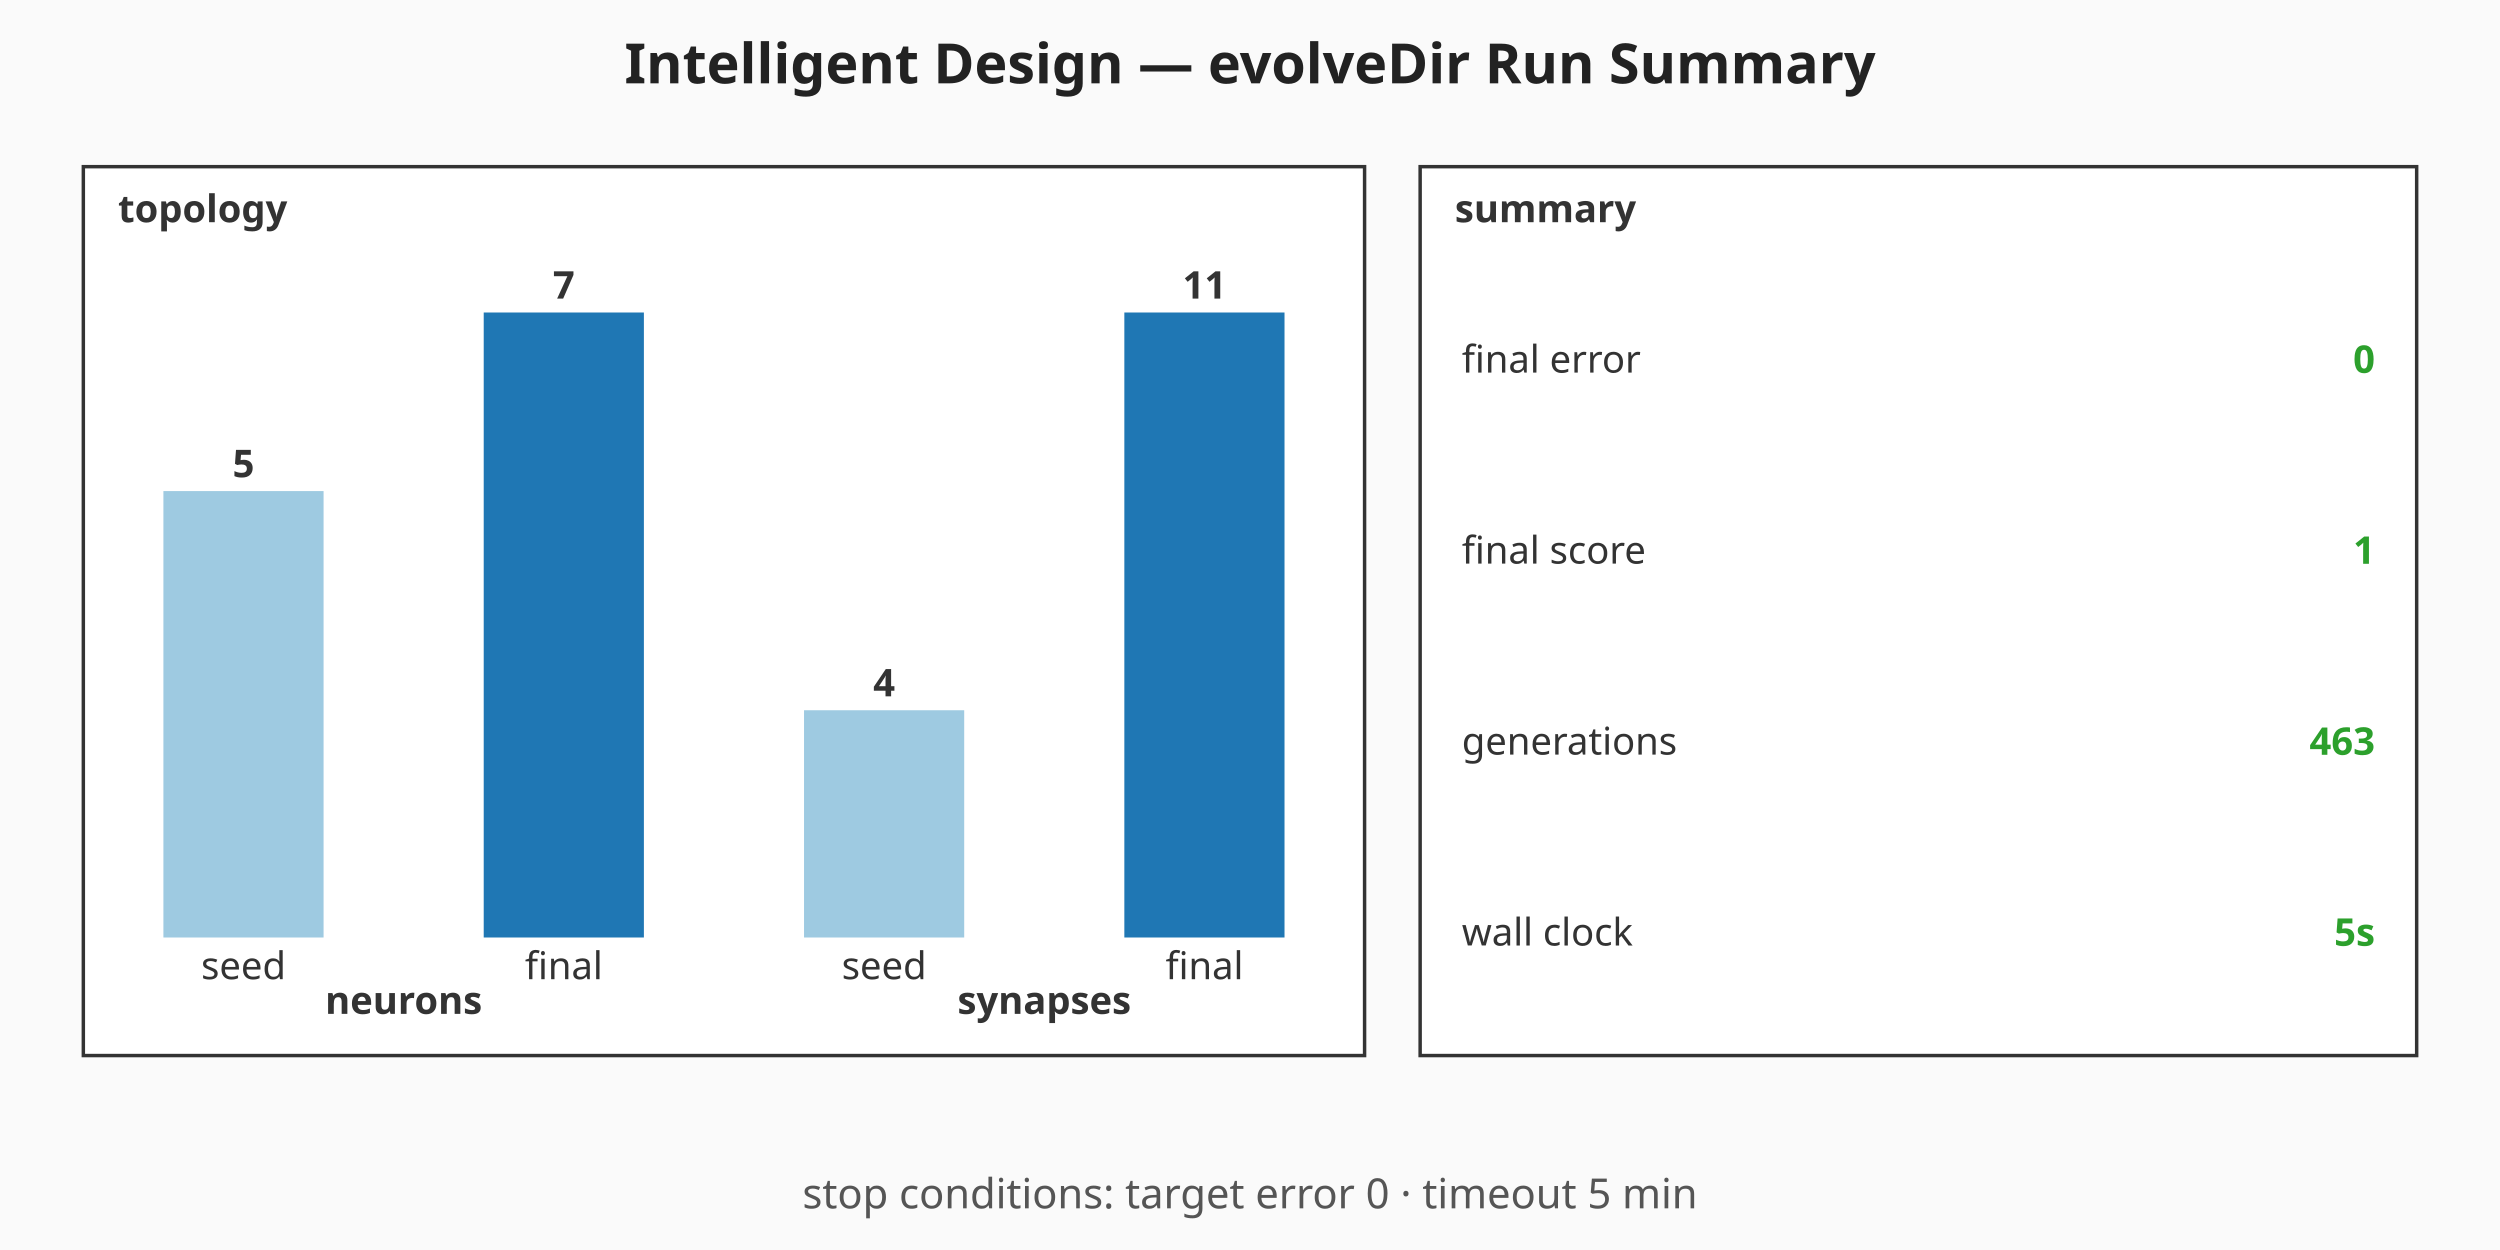
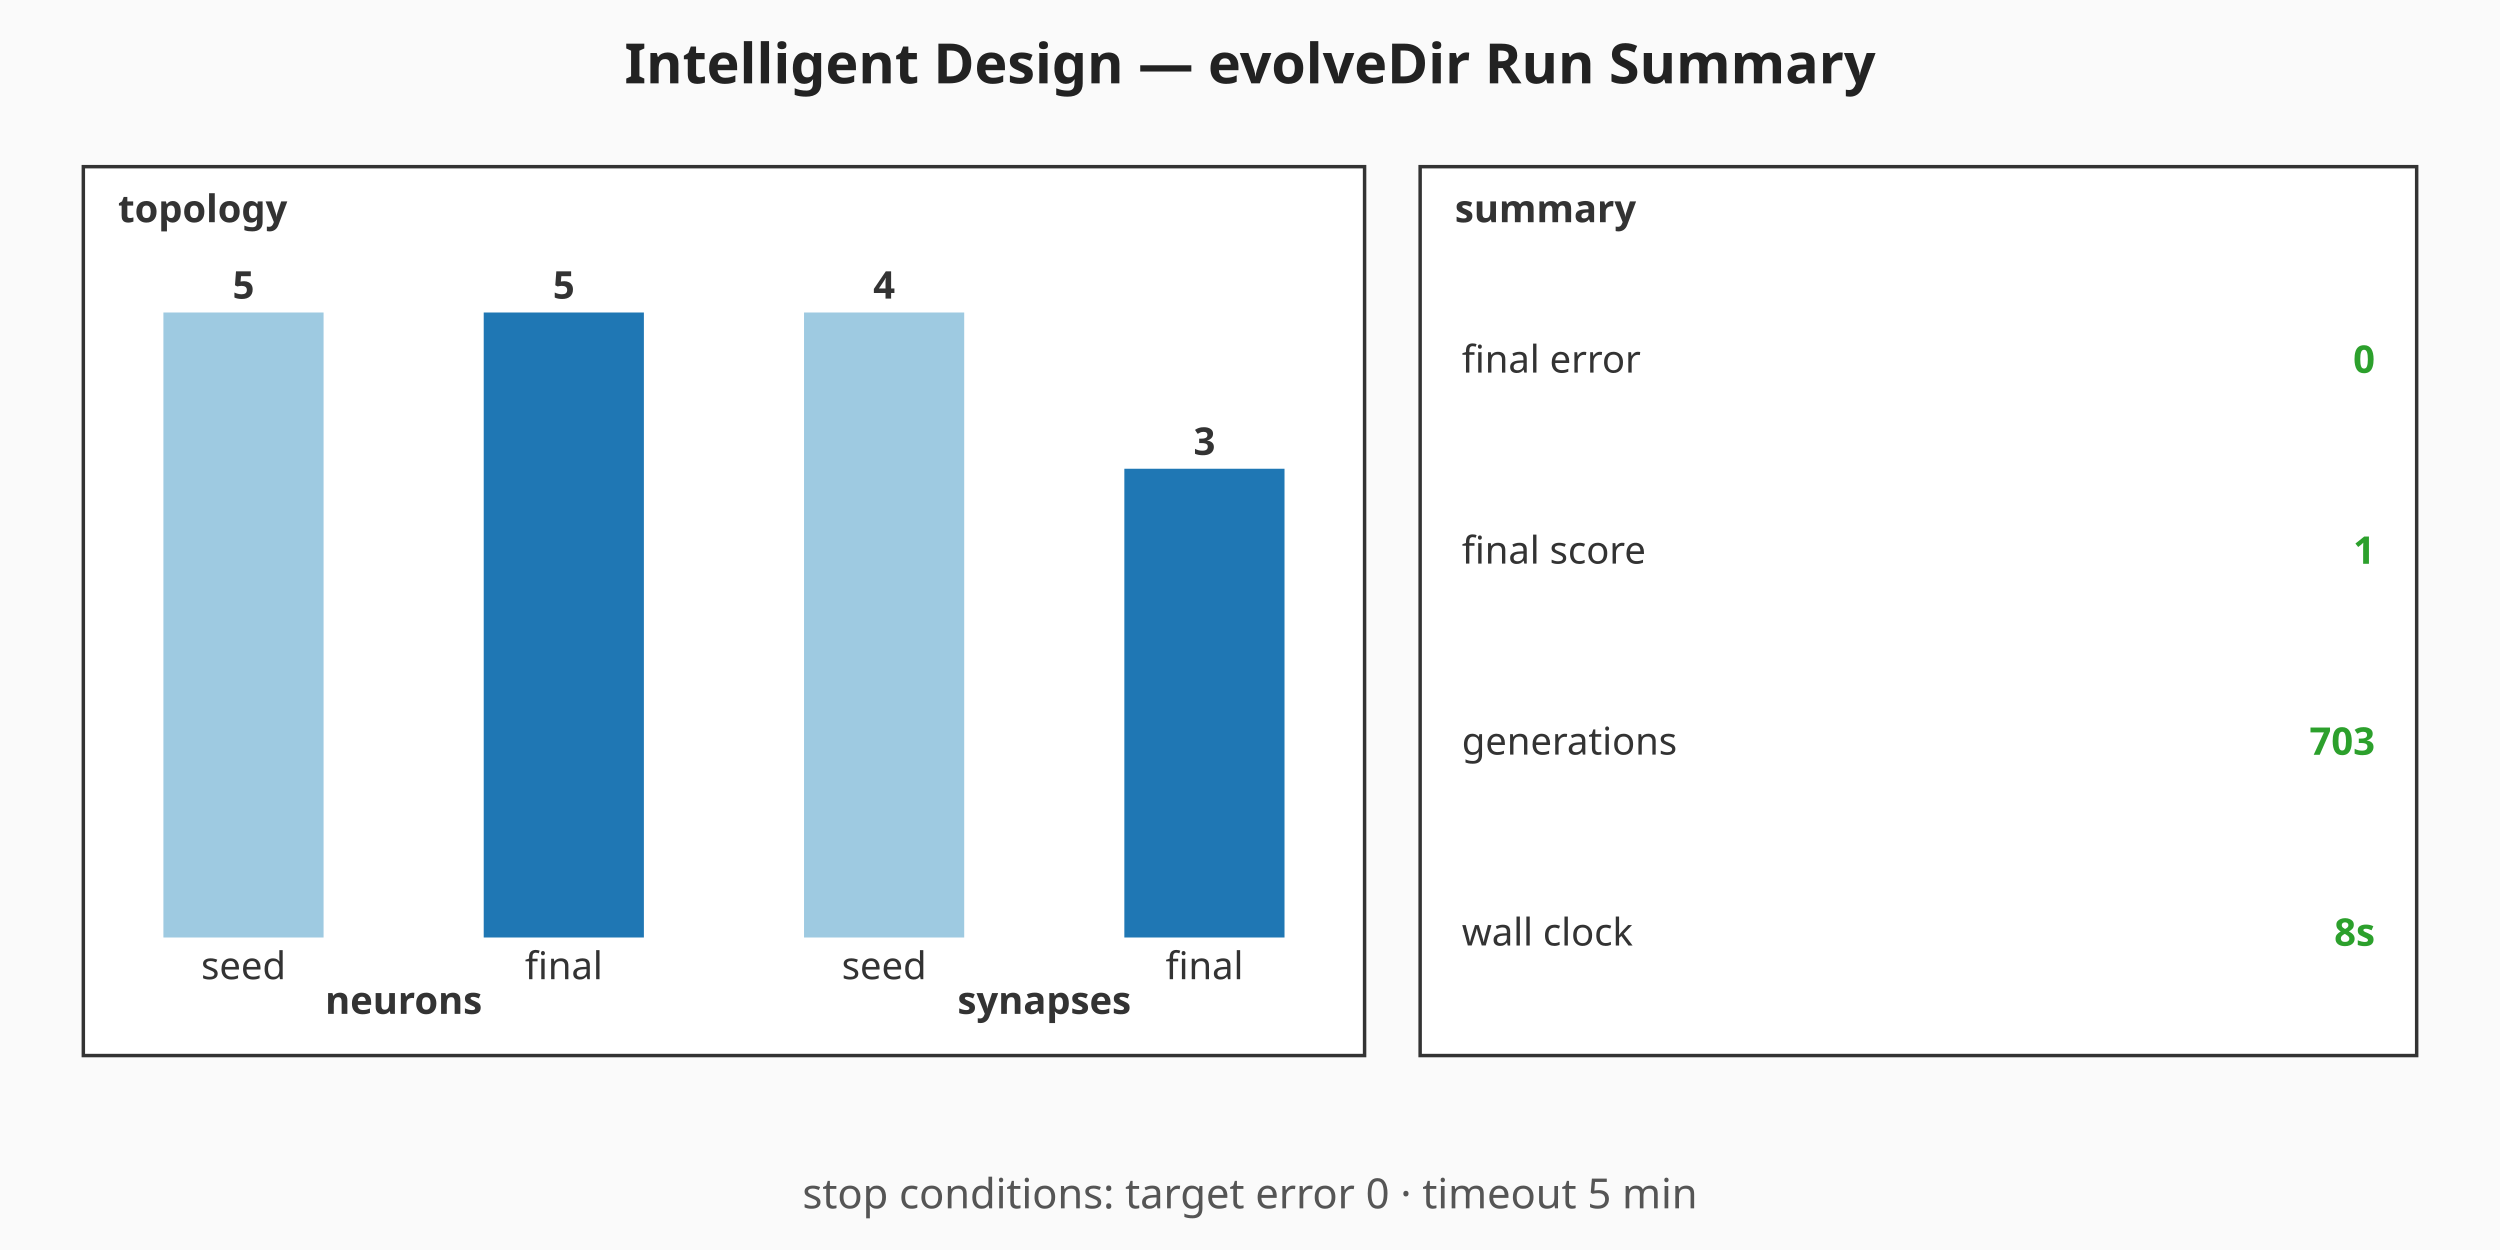
<svg xmlns="http://www.w3.org/2000/svg" viewBox="0 0 720 360" width="720" height="360" role="img" aria-label="Intelligent Design — evolveDir Run Summary summary chart">
  <rect width="720" height="360" fill="#fafafa" />
  <text x="360" y="24" text-anchor="middle" font-family="sans-serif" font-size="16" font-weight="bold" fill="#222">Intelligent Design — evolveDir Run Summary</text>
  <g class="topology" font-family="sans-serif" font-size="11" fill="#333">
    <rect x="24" y="48" width="369" height="256" fill="#ffffff" stroke="#333" stroke-width="1" />
    <text x="34" y="64" font-weight="bold">topology</text>
-     <rect class="topo-bar topo-bar-seed-neurons" x="47.06" y="141.43" width="46.13" height="128.57" fill="#9ecae1" />
-     <text x="70.13" y="137.43" text-anchor="middle" font-weight="bold">5</text>
+     <rect class="topo-bar topo-bar-seed-neurons" x="47.06" y="90" width="46.13" height="180" fill="#9ecae1" />
+     <text x="70.13" y="86" text-anchor="middle" font-weight="bold">5</text>
    <text x="70.13" y="282" text-anchor="middle">seed</text>
    <rect class="topo-bar topo-bar-final-neurons" x="139.31" y="90" width="46.13" height="180" fill="#1f77b4" />
-     <text x="162.38" y="86" text-anchor="middle" font-weight="bold">7</text>
+     <text x="162.38" y="86" text-anchor="middle" font-weight="bold">5</text>
    <text x="162.38" y="282" text-anchor="middle">final</text>
    <text x="116.25" y="292" text-anchor="middle" font-weight="bold">neurons</text>
-     <rect class="topo-bar topo-bar-seed-synapses" x="231.56" y="204.55" width="46.13" height="65.45" fill="#9ecae1" />
-     <text x="254.63" y="200.55" text-anchor="middle" font-weight="bold">4</text>
+     <rect class="topo-bar topo-bar-seed-synapses" x="231.56" y="90" width="46.13" height="180" fill="#9ecae1" />
+     <text x="254.63" y="86" text-anchor="middle" font-weight="bold">4</text>
    <text x="254.63" y="282" text-anchor="middle">seed</text>
-     <rect class="topo-bar topo-bar-final-synapses" x="323.81" y="90" width="46.13" height="180" fill="#1f77b4" />
-     <text x="346.88" y="86" text-anchor="middle" font-weight="bold">11</text>
+     <rect class="topo-bar topo-bar-final-synapses" x="323.81" y="135" width="46.13" height="135" fill="#1f77b4" />
+     <text x="346.88" y="131" text-anchor="middle" font-weight="bold">3</text>
    <text x="346.88" y="282" text-anchor="middle">final</text>
    <text x="300.75" y="292" text-anchor="middle" font-weight="bold">synapses</text>
  </g>
  <g class="callouts" font-family="sans-serif" font-size="11" fill="#333">
    <rect x="409" y="48" width="287" height="256" fill="#ffffff" stroke="#333" stroke-width="1" />
    <text x="419" y="64" font-weight="bold">summary</text>
    <text class="callout-label" x="421" y="103.5" dominant-baseline="middle">final error</text>
    <text class="callout-value" x="684" y="103.5" text-anchor="end" dominant-baseline="middle" font-weight="bold" fill="#2ca02c">0</text>
    <text class="callout-label" x="421" y="158.5" dominant-baseline="middle">final score</text>
    <text class="callout-value" x="684" y="158.5" text-anchor="end" dominant-baseline="middle" font-weight="bold" fill="#2ca02c">1</text>
    <text class="callout-label" x="421" y="213.5" dominant-baseline="middle">generations</text>
-     <text class="callout-value" x="684" y="213.5" text-anchor="end" dominant-baseline="middle" font-weight="bold" fill="#2ca02c">463</text>
+     <text class="callout-value" x="684" y="213.5" text-anchor="end" dominant-baseline="middle" font-weight="bold" fill="#2ca02c">703</text>
    <text class="callout-label" x="421" y="268.5" dominant-baseline="middle">wall clock</text>
-     <text class="callout-value" x="684" y="268.5" text-anchor="end" dominant-baseline="middle" font-weight="bold" fill="#2ca02c">5s</text>
+     <text class="callout-value" x="684" y="268.5" text-anchor="end" dominant-baseline="middle" font-weight="bold" fill="#2ca02c">8s</text>
  </g>
  <g class="caption" font-family="sans-serif" font-size="12" fill="#555">
    <text x="360" y="348" text-anchor="middle">stop conditions: target error 0 · timeout 5 min</text>
  </g>
</svg>
